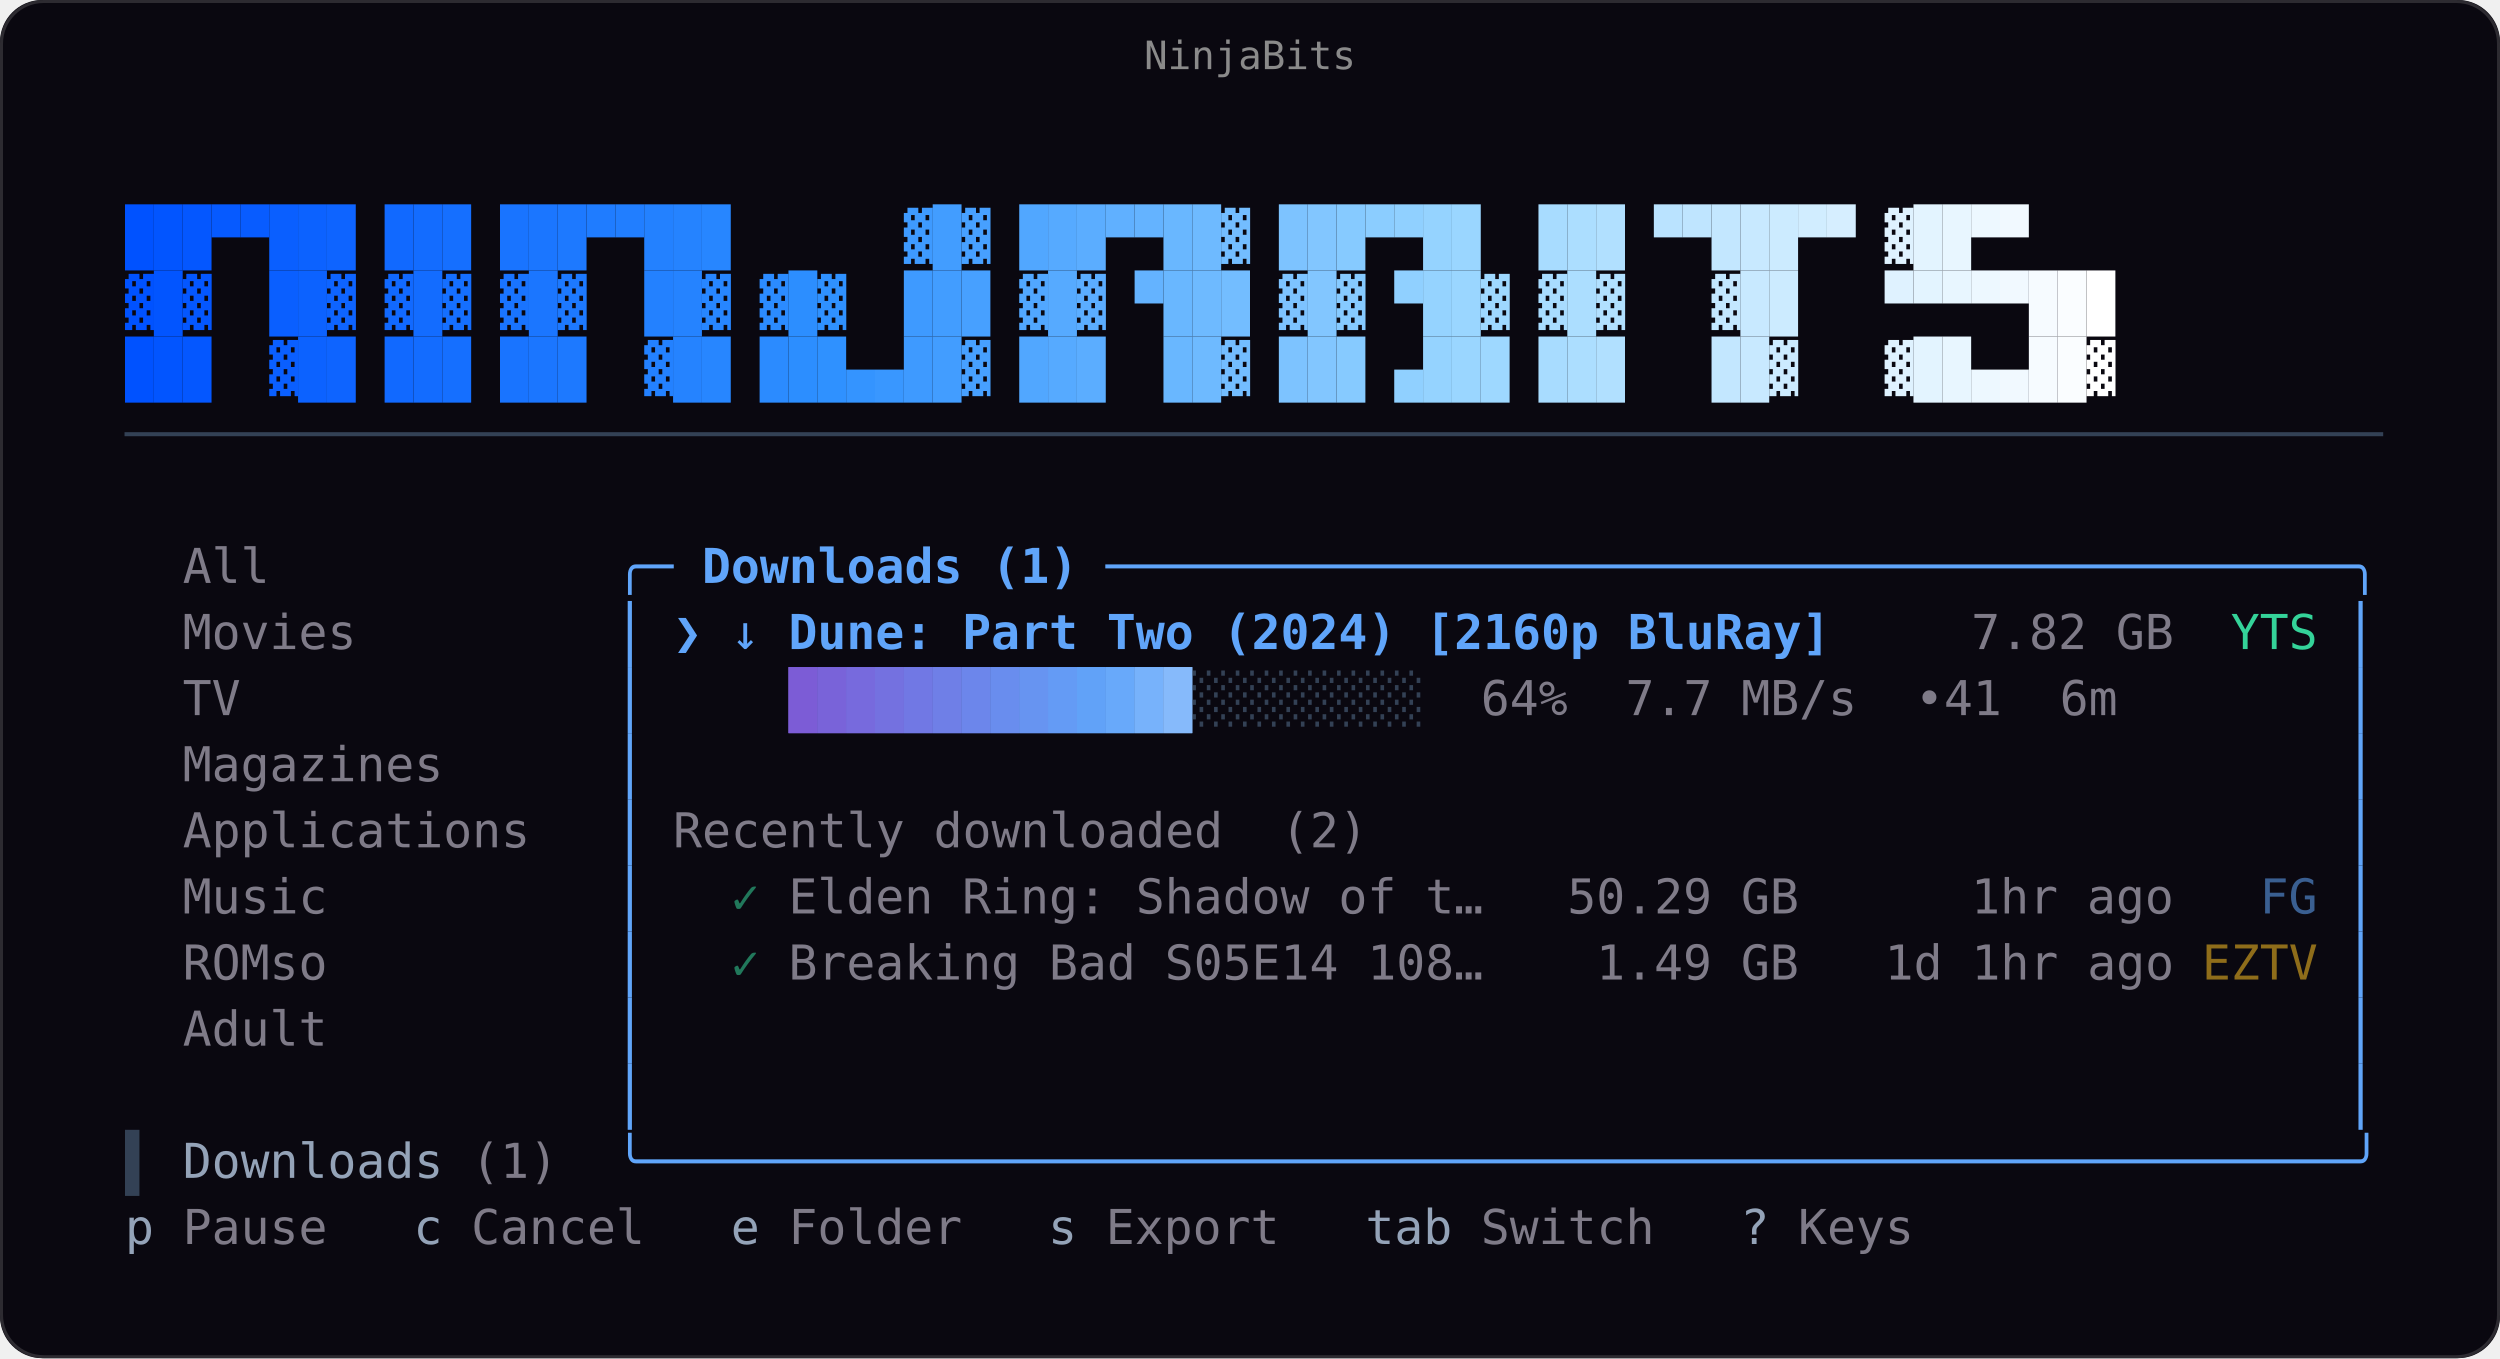
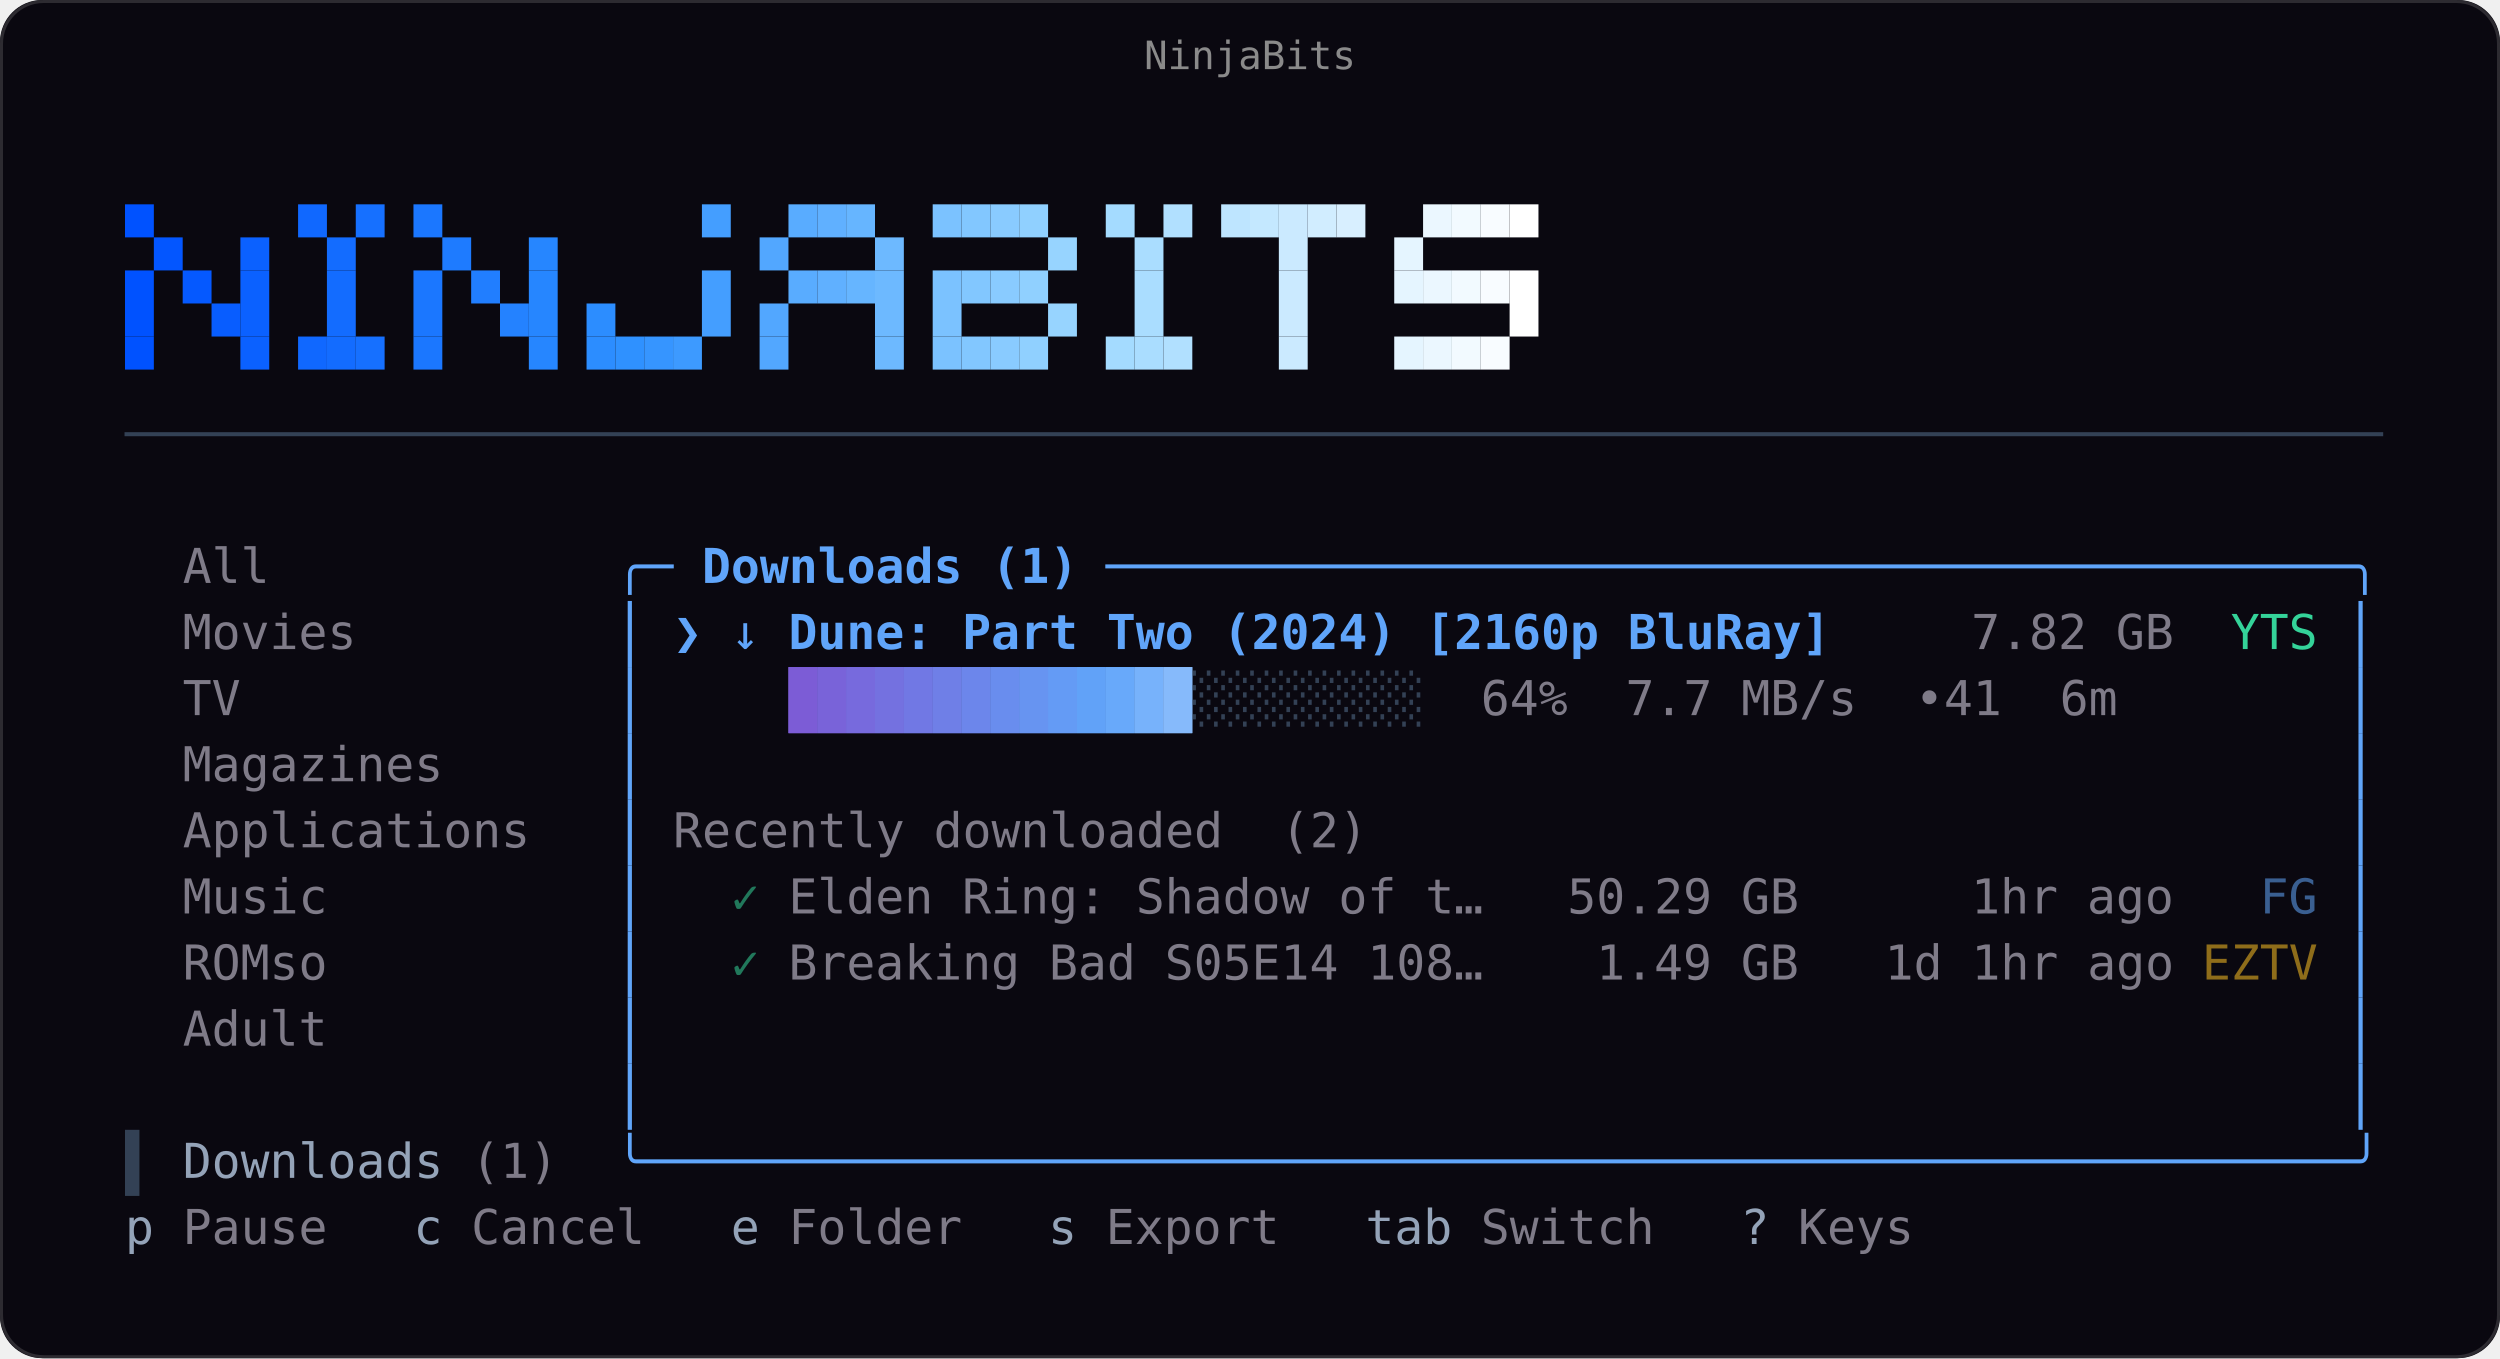
<svg xmlns="http://www.w3.org/2000/svg" width="832" height="452" viewBox="0 0 832 452" style="max-width: 832px; width: 100%; height: auto;" role="img">
  <rect width="100%" height="100%" rx="14" fill="#0a0810" />
  <rect x="0.5" y="0.5" width="831" height="451" rx="14" fill="none" stroke="#2d2b31" stroke-width="1" />
  <text x="416" y="23" text-anchor="middle" font-family="ui-monospace, &quot;Cascadia Mono&quot;, &quot;SF Mono&quot;, Menlo, Consolas, &quot;DejaVu Sans Mono&quot;, monospace" font-size="13" fill="#8a8a8a">NinjaBits</text>
  <g font-family="ui-monospace, &quot;Cascadia Mono&quot;, &quot;SF Mono&quot;, Menlo, Consolas, &quot;DejaVu Sans Mono&quot;, monospace" font-size="16" fill="#ddd8ea">
-     <rect x="41.6" y="68" width="9.6" height="22" fill="#0052ff" />
-     <rect x="51.2" y="68" width="9.6" height="22" fill="#0255ff" />
-     <rect x="60.8" y="68" width="9.6" height="22" fill="#0457ff" />
-     <rect x="70.4" y="68" width="9.6" height="11" fill="#065aff" />
-     <rect x="80" y="68" width="9.6" height="11" fill="#085cff" />
-     <rect x="89.6" y="68" width="9.6" height="22" fill="#0a5fff" />
-     <rect x="99.2" y="68" width="9.6" height="22" fill="#0c62ff" />
-     <rect x="108.8" y="68" width="9.6" height="22" fill="#0e64ff" />
-     <rect x="128" y="68" width="9.6" height="22" fill="#1169ff" />
-     <rect x="137.6" y="68" width="9.6" height="22" fill="#136cff" />
-     <rect x="147.2" y="68" width="9.6" height="22" fill="#156fff" />
-     <rect x="166.4" y="68" width="9.6" height="22" fill="#1974ff" />
-     <rect x="176" y="68" width="9.6" height="22" fill="#1b76ff" />
-     <rect x="185.6" y="68" width="9.6" height="22" fill="#1d79ff" />
-     <rect x="195.2" y="68" width="9.6" height="11" fill="#1f7cff" />
-     <rect x="204.8" y="68" width="9.6" height="11" fill="#217eff" />
-     <rect x="214.4" y="68" width="9.6" height="22" fill="#2381ff" />
-     <rect x="224" y="68" width="9.6" height="22" fill="#2583ff" />
-     <rect x="233.6" y="68" width="9.6" height="22" fill="#2786ff" />
-     <text x="300.8" y="84" textLength="9.6" lengthAdjust="spacingAndGlyphs" xml:space="preserve" fill="#3e9aff" font-weight="600">▓</text>
-     <rect x="310.4" y="68" width="9.6" height="22" fill="#429dff" />
-     <text x="320" y="84" textLength="9.6" lengthAdjust="spacingAndGlyphs" xml:space="preserve" fill="#47a0ff" font-weight="600">▓</text>
-     <rect x="339.2" y="68" width="9.6" height="22" fill="#51a7ff" />
-     <rect x="348.8" y="68" width="9.6" height="22" fill="#56aaff" />
-     <rect x="358.4" y="68" width="9.6" height="22" fill="#5badff" />
-     <rect x="368" y="68" width="9.6" height="11" fill="#60b0ff" />
-     <rect x="377.6" y="68" width="9.6" height="11" fill="#64b3ff" />
-     <rect x="387.2" y="68" width="9.6" height="22" fill="#69b7ff" />
-     <rect x="396.8" y="68" width="9.6" height="22" fill="#6ebaff" />
-     <text x="406.4" y="84" textLength="9.6" lengthAdjust="spacingAndGlyphs" xml:space="preserve" fill="#73bdff" font-weight="600">▓</text>
-     <rect x="425.6" y="68" width="9.6" height="22" fill="#7dc3ff" />
-     <rect x="435.2" y="68" width="9.6" height="22" fill="#82c6ff" />
-     <rect x="444.8" y="68" width="9.6" height="22" fill="#86caff" />
-     <rect x="454.4" y="68" width="9.6" height="11" fill="#8bcdff" />
-     <rect x="464" y="68" width="9.6" height="11" fill="#90d0ff" />
-     <rect x="473.6" y="68" width="9.6" height="22" fill="#95d3ff" />
-     <rect x="483.2" y="68" width="9.6" height="22" fill="#9ad6ff" />
-     <rect x="512" y="68" width="9.6" height="22" fill="#a8dcff" />
-     <rect x="521.6" y="68" width="9.6" height="22" fill="#acdeff" />
-     <rect x="531.2" y="68" width="9.6" height="22" fill="#b1e0ff" />
-     <rect x="550.4" y="68" width="9.6" height="11" fill="#bae3ff" />
-     <rect x="560" y="68" width="9.6" height="11" fill="#bfe5ff" />
-     <rect x="569.6" y="68" width="9.6" height="22" fill="#c3e7ff" />
-     <rect x="579.2" y="68" width="9.6" height="22" fill="#c8e9ff" />
-     <rect x="588.8" y="68" width="9.6" height="22" fill="#ccebff" />
-     <rect x="598.4" y="68" width="9.6" height="11" fill="#d1edff" />
-     <rect x="608" y="68" width="9.6" height="11" fill="#d6eeff" />
-     <text x="627.2" y="84" textLength="9.6" lengthAdjust="spacingAndGlyphs" xml:space="preserve" fill="#dff2ff" font-weight="600">▓</text>
-     <rect x="636.8" y="68" width="9.6" height="22" fill="#e3f4ff" />
-     <rect x="646.4" y="68" width="9.6" height="22" fill="#e8f6ff" />
-     <rect x="656" y="68" width="9.6" height="11" fill="#edf8ff" />
-     <rect x="665.6" y="68" width="9.6" height="11" fill="#f1f9ff" />
-     <text x="41.6" y="106" textLength="9.6" lengthAdjust="spacingAndGlyphs" xml:space="preserve" fill="#0052ff" font-weight="600">▓</text>
-     <rect x="51.2" y="90" width="9.6" height="22" fill="#0255ff" />
-     <text x="60.8" y="106" textLength="9.6" lengthAdjust="spacingAndGlyphs" xml:space="preserve" fill="#0457ff" font-weight="600">▓</text>
-     <rect x="89.6" y="90" width="9.6" height="22" fill="#0a5fff" />
-     <rect x="99.2" y="90" width="9.6" height="22" fill="#0c62ff" />
-     <text x="108.8" y="106" textLength="9.6" lengthAdjust="spacingAndGlyphs" xml:space="preserve" fill="#0e64ff" font-weight="600">▓</text>
-     <text x="128" y="106" textLength="9.6" lengthAdjust="spacingAndGlyphs" xml:space="preserve" fill="#1169ff" font-weight="600">▓</text>
-     <rect x="137.6" y="90" width="9.6" height="22" fill="#136cff" />
-     <text x="147.2" y="106" textLength="9.6" lengthAdjust="spacingAndGlyphs" xml:space="preserve" fill="#156fff" font-weight="600">▓</text>
-     <text x="166.4" y="106" textLength="9.6" lengthAdjust="spacingAndGlyphs" xml:space="preserve" fill="#1974ff" font-weight="600">▓</text>
-     <rect x="176" y="90" width="9.6" height="22" fill="#1b76ff" />
-     <text x="185.6" y="106" textLength="9.6" lengthAdjust="spacingAndGlyphs" xml:space="preserve" fill="#1d79ff" font-weight="600">▓</text>
-     <rect x="214.4" y="90" width="9.6" height="22" fill="#2381ff" />
-     <rect x="224" y="90" width="9.6" height="22" fill="#2583ff" />
-     <text x="233.6" y="106" textLength="9.6" lengthAdjust="spacingAndGlyphs" xml:space="preserve" fill="#2786ff" font-weight="600">▓</text>
-     <text x="252.8" y="106" textLength="9.6" lengthAdjust="spacingAndGlyphs" xml:space="preserve" fill="#2b8bff" font-weight="600">▓</text>
-     <rect x="262.4" y="90" width="9.6" height="22" fill="#2c8eff" />
-     <text x="272" y="106" textLength="9.6" lengthAdjust="spacingAndGlyphs" xml:space="preserve" fill="#2f91ff" font-weight="600">▓</text>
-     <rect x="300.8" y="90" width="9.6" height="22" fill="#3e9aff" />
-     <rect x="310.4" y="90" width="9.6" height="22" fill="#429dff" />
-     <rect x="320" y="90" width="9.6" height="22" fill="#47a0ff" />
-     <text x="339.2" y="106" textLength="9.6" lengthAdjust="spacingAndGlyphs" xml:space="preserve" fill="#51a7ff" font-weight="600">▓</text>
-     <rect x="348.8" y="90" width="9.6" height="22" fill="#56aaff" />
-     <text x="358.4" y="106" textLength="9.6" lengthAdjust="spacingAndGlyphs" xml:space="preserve" fill="#5badff" font-weight="600">▓</text>
-     <rect x="377.6" y="90" width="9.6" height="11" fill="#64b3ff" />
-     <rect x="387.2" y="90" width="9.6" height="22" fill="#69b7ff" />
-     <rect x="396.8" y="90" width="9.6" height="22" fill="#6ebaff" />
-     <rect x="406.4" y="90" width="9.6" height="22" fill="#73bdff" />
-     <text x="425.6" y="106" textLength="9.6" lengthAdjust="spacingAndGlyphs" xml:space="preserve" fill="#7dc3ff" font-weight="600">▓</text>
-     <rect x="435.2" y="90" width="9.6" height="22" fill="#82c6ff" />
-     <text x="444.8" y="106" textLength="9.6" lengthAdjust="spacingAndGlyphs" xml:space="preserve" fill="#86caff" font-weight="600">▓</text>
-     <rect x="464" y="90" width="9.6" height="11" fill="#90d0ff" />
-     <rect x="473.6" y="90" width="9.6" height="22" fill="#95d3ff" />
-     <rect x="483.2" y="90" width="9.6" height="22" fill="#9ad6ff" />
-     <text x="492.8" y="106" textLength="9.6" lengthAdjust="spacingAndGlyphs" xml:space="preserve" fill="#9ed8ff" font-weight="600">▓</text>
-     <text x="512" y="106" textLength="9.6" lengthAdjust="spacingAndGlyphs" xml:space="preserve" fill="#a8dcff" font-weight="600">▓</text>
-     <rect x="521.6" y="90" width="9.6" height="22" fill="#acdeff" />
-     <text x="531.2" y="106" textLength="9.6" lengthAdjust="spacingAndGlyphs" xml:space="preserve" fill="#b1e0ff" font-weight="600">▓</text>
-     <text x="569.6" y="106" textLength="9.6" lengthAdjust="spacingAndGlyphs" xml:space="preserve" fill="#c3e7ff" font-weight="600">▓</text>
-     <rect x="579.2" y="90" width="9.6" height="22" fill="#c8e9ff" />
-     <rect x="588.8" y="90" width="9.6" height="22" fill="#ccebff" />
-     <rect x="627.2" y="90" width="9.6" height="11" fill="#dff2ff" />
-     <rect x="636.8" y="90" width="9.6" height="11" fill="#e3f4ff" />
-     <rect x="646.4" y="90" width="9.6" height="11" fill="#e8f6ff" />
-     <rect x="656" y="90" width="9.6" height="11" fill="#edf8ff" />
-     <rect x="665.6" y="90" width="9.6" height="11" fill="#f1f9ff" />
-     <rect x="675.2" y="90" width="9.6" height="22" fill="#f6fbff" />
-     <rect x="684.8" y="90" width="9.6" height="22" fill="#fafdff" />
-     <rect x="694.4" y="90" width="9.6" height="22" fill="#ffffff" />
-     <rect x="41.6" y="112" width="9.6" height="22" fill="#0052ff" />
-     <rect x="51.2" y="112" width="9.6" height="22" fill="#0255ff" />
-     <rect x="60.8" y="112" width="9.6" height="22" fill="#0457ff" />
-     <text x="89.6" y="128" textLength="9.6" lengthAdjust="spacingAndGlyphs" xml:space="preserve" fill="#0a5fff" font-weight="600">▓</text>
-     <rect x="99.2" y="112" width="9.6" height="22" fill="#0c62ff" />
-     <rect x="108.8" y="112" width="9.6" height="22" fill="#0e64ff" />
-     <rect x="128" y="112" width="9.6" height="22" fill="#1169ff" />
-     <rect x="137.6" y="112" width="9.6" height="22" fill="#136cff" />
-     <rect x="147.2" y="112" width="9.6" height="22" fill="#156fff" />
-     <rect x="166.4" y="112" width="9.6" height="22" fill="#1974ff" />
-     <rect x="176" y="112" width="9.6" height="22" fill="#1b76ff" />
-     <rect x="185.6" y="112" width="9.6" height="22" fill="#1d79ff" />
-     <text x="214.4" y="128" textLength="9.6" lengthAdjust="spacingAndGlyphs" xml:space="preserve" fill="#2381ff" font-weight="600">▓</text>
-     <rect x="224" y="112" width="9.6" height="22" fill="#2583ff" />
-     <rect x="233.6" y="112" width="9.6" height="22" fill="#2786ff" />
-     <rect x="252.8" y="112" width="9.6" height="22" fill="#2b8bff" />
-     <rect x="262.4" y="112" width="9.6" height="22" fill="#2c8eff" />
-     <rect x="272" y="112" width="9.6" height="22" fill="#2f91ff" />
-     <rect x="281.6" y="123" width="9.6" height="11" fill="#3494ff" />
-     <rect x="291.2" y="123" width="9.6" height="11" fill="#3997ff" />
-     <rect x="300.8" y="112" width="9.6" height="22" fill="#3e9aff" />
-     <rect x="310.4" y="112" width="9.6" height="22" fill="#429dff" />
-     <text x="320" y="128" textLength="9.6" lengthAdjust="spacingAndGlyphs" xml:space="preserve" fill="#47a0ff" font-weight="600">▓</text>
-     <rect x="339.2" y="112" width="9.6" height="22" fill="#51a7ff" />
-     <rect x="348.8" y="112" width="9.6" height="22" fill="#56aaff" />
-     <rect x="358.4" y="112" width="9.6" height="22" fill="#5badff" />
-     <rect x="387.2" y="112" width="9.6" height="22" fill="#69b7ff" />
-     <rect x="396.8" y="112" width="9.6" height="22" fill="#6ebaff" />
-     <text x="406.4" y="128" textLength="9.6" lengthAdjust="spacingAndGlyphs" xml:space="preserve" fill="#73bdff" font-weight="600">▓</text>
-     <rect x="425.6" y="112" width="9.6" height="22" fill="#7dc3ff" />
-     <rect x="435.2" y="112" width="9.6" height="22" fill="#82c6ff" />
-     <rect x="444.8" y="112" width="9.6" height="22" fill="#86caff" />
-     <rect x="464" y="123" width="9.6" height="11" fill="#90d0ff" />
-     <rect x="473.6" y="112" width="9.6" height="22" fill="#95d3ff" />
-     <rect x="483.2" y="112" width="9.6" height="22" fill="#9ad6ff" />
-     <rect x="492.8" y="112" width="9.6" height="22" fill="#9ed8ff" />
-     <rect x="512" y="112" width="9.6" height="22" fill="#a8dcff" />
-     <rect x="521.6" y="112" width="9.6" height="22" fill="#acdeff" />
-     <rect x="531.2" y="112" width="9.6" height="22" fill="#b1e0ff" />
-     <rect x="569.6" y="112" width="9.6" height="22" fill="#c3e7ff" />
-     <rect x="579.2" y="112" width="9.6" height="22" fill="#c8e9ff" />
-     <text x="588.8" y="128" textLength="9.6" lengthAdjust="spacingAndGlyphs" xml:space="preserve" fill="#ccebff" font-weight="600">▓</text>
-     <text x="627.2" y="128" textLength="9.6" lengthAdjust="spacingAndGlyphs" xml:space="preserve" fill="#dff2ff" font-weight="600">▓</text>
-     <rect x="636.8" y="112" width="9.6" height="22" fill="#e3f4ff" />
-     <rect x="646.4" y="112" width="9.6" height="22" fill="#e8f6ff" />
-     <rect x="656" y="123" width="9.6" height="11" fill="#edf8ff" />
-     <rect x="665.6" y="123" width="9.6" height="11" fill="#f1f9ff" />
-     <rect x="675.2" y="112" width="9.6" height="22" fill="#f6fbff" />
-     <rect x="684.8" y="112" width="9.6" height="22" fill="#fafdff" />
-     <text x="694.4" y="128" textLength="9.6" lengthAdjust="spacingAndGlyphs" xml:space="preserve" fill="#ffffff" font-weight="600">▓</text>
+     <rect x="41.6" y="68" width="9.6" height="11" fill="#0052ff" />
+     <rect x="51.2" y="79" width="9.6" height="11" fill="#0356ff" />
+     <rect x="80" y="79" width="9.6" height="11" fill="#0b61ff" />
+     <rect x="99.2" y="68" width="9.6" height="11" fill="#1068ff" />
+     <rect x="108.8" y="79" width="9.6" height="11" fill="#136cff" />
+     <rect x="118.4" y="68" width="9.6" height="11" fill="#1670ff" />
+     <rect x="137.6" y="68" width="9.6" height="11" fill="#1b77ff" />
+     <rect x="147.2" y="79" width="9.6" height="11" fill="#1e7bff" />
+     <rect x="176" y="79" width="9.6" height="11" fill="#2686ff" />
+     <rect x="233.6" y="68" width="9.6" height="11" fill="#449eff" />
+     <rect x="252.8" y="79" width="9.6" height="11" fill="#52a7ff" />
+     <rect x="262.4" y="68" width="9.6" height="11" fill="#59acff" />
+     <rect x="272" y="68" width="9.6" height="11" fill="#60b0ff" />
+     <rect x="281.6" y="68" width="9.6" height="11" fill="#66b5ff" />
+     <rect x="291.2" y="79" width="9.6" height="11" fill="#6db9ff" />
+     <rect x="310.4" y="68" width="9.6" height="11" fill="#7bc2ff" />
+     <rect x="320" y="68" width="9.6" height="11" fill="#82c7ff" />
+     <rect x="329.6" y="68" width="9.6" height="11" fill="#89cbff" />
+     <rect x="339.2" y="68" width="9.6" height="11" fill="#90d0ff" />
+     <rect x="348.8" y="79" width="9.6" height="11" fill="#97d4ff" />
+     <rect x="368" y="68" width="9.6" height="11" fill="#a4dbff" />
+     <rect x="377.6" y="79" width="9.6" height="11" fill="#aaddff" />
+     <rect x="387.2" y="68" width="9.6" height="11" fill="#b1e0ff" />
+     <rect x="406.4" y="68" width="9.6" height="11" fill="#bee5ff" />
+     <rect x="416" y="68" width="9.6" height="11" fill="#c4e8ff" />
+     <rect x="425.6" y="68" width="9.6" height="22" fill="#cbeaff" />
+     <rect x="435.2" y="68" width="9.6" height="11" fill="#d1edff" />
+     <rect x="444.8" y="68" width="9.6" height="11" fill="#d8efff" />
+     <rect x="464" y="79" width="9.6" height="11" fill="#e5f5ff" />
+     <rect x="473.6" y="68" width="9.6" height="11" fill="#ebf7ff" />
+     <rect x="483.2" y="68" width="9.6" height="11" fill="#f2faff" />
+     <rect x="492.8" y="68" width="9.6" height="11" fill="#f8fcff" />
+     <rect x="502.4" y="68" width="9.6" height="11" fill="#ffffff" />
+     <rect x="41.6" y="90" width="9.6" height="22" fill="#0052ff" />
+     <rect x="60.8" y="90" width="9.6" height="11" fill="#0559ff" />
+     <rect x="70.4" y="101" width="9.6" height="11" fill="#085dff" />
+     <rect x="80" y="90" width="9.6" height="22" fill="#0b61ff" />
+     <rect x="108.8" y="90" width="9.6" height="22" fill="#136cff" />
+     <rect x="137.6" y="90" width="9.6" height="22" fill="#1b77ff" />
+     <rect x="156.8" y="90" width="9.6" height="11" fill="#217eff" />
+     <rect x="166.4" y="101" width="9.6" height="11" fill="#2482ff" />
+     <rect x="176" y="90" width="9.6" height="22" fill="#2686ff" />
+     <rect x="195.2" y="101" width="9.6" height="11" fill="#2c8dff" />
+     <rect x="233.6" y="90" width="9.6" height="22" fill="#449eff" />
+     <rect x="252.8" y="101" width="9.6" height="11" fill="#52a7ff" />
+     <rect x="262.4" y="90" width="9.6" height="11" fill="#59acff" />
+     <rect x="272" y="90" width="9.6" height="11" fill="#60b0ff" />
+     <rect x="281.6" y="90" width="9.6" height="11" fill="#66b5ff" />
+     <rect x="291.2" y="90" width="9.6" height="22" fill="#6db9ff" />
+     <rect x="310.4" y="90" width="9.6" height="22" fill="#7bc2ff" />
+     <rect x="320" y="90" width="9.6" height="11" fill="#82c7ff" />
+     <rect x="329.6" y="90" width="9.6" height="11" fill="#89cbff" />
+     <rect x="339.2" y="90" width="9.6" height="11" fill="#90d0ff" />
+     <rect x="348.8" y="101" width="9.6" height="11" fill="#97d4ff" />
+     <rect x="377.6" y="90" width="9.6" height="22" fill="#aaddff" />
+     <rect x="425.6" y="90" width="9.6" height="22" fill="#cbeaff" />
+     <rect x="464" y="90" width="9.6" height="11" fill="#e5f5ff" />
+     <rect x="473.6" y="90" width="9.6" height="11" fill="#ebf7ff" />
+     <rect x="483.2" y="90" width="9.6" height="11" fill="#f2faff" />
+     <rect x="492.8" y="90" width="9.6" height="11" fill="#f8fcff" />
+     <rect x="502.4" y="90" width="9.6" height="22" fill="#ffffff" />
+     <rect x="41.6" y="112" width="9.6" height="11" fill="#0052ff" />
+     <rect x="80" y="112" width="9.6" height="11" fill="#0b61ff" />
+     <rect x="99.2" y="112" width="9.6" height="11" fill="#1068ff" />
+     <rect x="108.8" y="112" width="9.6" height="11" fill="#136cff" />
+     <rect x="118.4" y="112" width="9.6" height="11" fill="#1670ff" />
+     <rect x="137.6" y="112" width="9.6" height="11" fill="#1b77ff" />
+     <rect x="176" y="112" width="9.6" height="11" fill="#2686ff" />
+     <rect x="195.2" y="112" width="9.6" height="11" fill="#2c8dff" />
+     <rect x="204.8" y="112" width="9.6" height="11" fill="#2f91ff" />
+     <rect x="214.4" y="112" width="9.6" height="11" fill="#3695ff" />
+     <rect x="224" y="112" width="9.6" height="11" fill="#3d9aff" />
+     <rect x="252.8" y="112" width="9.6" height="11" fill="#52a7ff" />
+     <rect x="291.2" y="112" width="9.6" height="11" fill="#6db9ff" />
+     <rect x="310.4" y="112" width="9.6" height="11" fill="#7bc2ff" />
+     <rect x="320" y="112" width="9.6" height="11" fill="#82c7ff" />
+     <rect x="329.6" y="112" width="9.6" height="11" fill="#89cbff" />
+     <rect x="339.2" y="112" width="9.6" height="11" fill="#90d0ff" />
+     <rect x="368" y="112" width="9.6" height="11" fill="#a4dbff" />
+     <rect x="377.6" y="112" width="9.6" height="11" fill="#aaddff" />
+     <rect x="387.2" y="112" width="9.6" height="11" fill="#b1e0ff" />
+     <rect x="425.6" y="112" width="9.6" height="11" fill="#cbeaff" />
+     <rect x="464" y="112" width="9.6" height="11" fill="#e5f5ff" />
+     <rect x="473.6" y="112" width="9.6" height="11" fill="#ebf7ff" />
+     <rect x="483.2" y="112" width="9.6" height="11" fill="#f2faff" />
+     <rect x="492.8" y="112" width="9.6" height="11" fill="#f8fcff" />
    <text x="41.6" y="150" textLength="748.8" lengthAdjust="spacingAndGlyphs" xml:space="preserve" fill="#334155">──────────────────────────────────────────────────────────────────────────────</text>
    <text x="60.8" y="194" textLength="28.8" lengthAdjust="spacingAndGlyphs" xml:space="preserve" fill-opacity="0.55">All</text>
    <text x="204.8" y="194" textLength="19.2" lengthAdjust="spacingAndGlyphs" xml:space="preserve" fill="#60a5fa">╭─</text>
    <text x="233.6" y="194" textLength="124.8" lengthAdjust="spacingAndGlyphs" xml:space="preserve" fill="#60a5fa" font-weight="600">Downloads (1)</text>
    <text x="368" y="194" textLength="422.4" lengthAdjust="spacingAndGlyphs" xml:space="preserve" fill="#60a5fa">───────────────────────────────────────────╮</text>
    <text x="60.8" y="216" textLength="57.6" lengthAdjust="spacingAndGlyphs" xml:space="preserve" fill-opacity="0.55">Movies</text>
    <rect x="208.9" y="200" width="1.4" height="22" fill="#60a5fa" />
    <text x="224" y="216" textLength="9.6" lengthAdjust="spacingAndGlyphs" xml:space="preserve" fill="#60a5fa" font-weight="600">❯</text>
    <text x="243.2" y="216" textLength="9.6" lengthAdjust="spacingAndGlyphs" xml:space="preserve" fill="#60a5fa">↓</text>
    <text x="262.4" y="216" textLength="345.6" lengthAdjust="spacingAndGlyphs" xml:space="preserve" fill="#60a5fa" font-weight="600">Dune: Part Two (2024) [2160p BluRay]</text>
    <text x="656" y="216" textLength="67.2" lengthAdjust="spacingAndGlyphs" xml:space="preserve" fill-opacity="0.55">7.82 GB</text>
    <text x="742.4" y="216" textLength="28.8" lengthAdjust="spacingAndGlyphs" xml:space="preserve" fill="#34d399">YTS</text>
    <rect x="784.9" y="200" width="1.4" height="22" fill="#60a5fa" />
    <text x="60.8" y="238" textLength="19.2" lengthAdjust="spacingAndGlyphs" xml:space="preserve" fill-opacity="0.55">TV</text>
    <rect x="208.9" y="222" width="1.4" height="22" fill="#60a5fa" />
    <rect x="262.4" y="222" width="9.6" height="22" fill="#7c5cd6" />
    <rect x="272" y="222" width="9.6" height="22" fill="#7963d9" />
    <rect x="281.6" y="222" width="9.6" height="22" fill="#776add" />
    <rect x="291.2" y="222" width="9.6" height="22" fill="#7471e0" />
    <rect x="300.8" y="222" width="9.6" height="22" fill="#7178e4" />
    <rect x="310.4" y="222" width="9.6" height="22" fill="#6f7fe7" />
    <rect x="320" y="222" width="9.6" height="22" fill="#6c86eb" />
    <rect x="329.6" y="222" width="9.6" height="22" fill="#698dee" />
    <rect x="339.2" y="222" width="9.6" height="22" fill="#6794f1" />
    <rect x="348.8" y="222" width="9.6" height="22" fill="#649bf5" />
    <rect x="358.4" y="222" width="9.6" height="22" fill="#61a2f8" />
    <rect x="368" y="222" width="9.6" height="22" fill="#68a9fa" />
    <rect x="377.6" y="222" width="9.6" height="22" fill="#77b2fb" />
    <rect x="387.2" y="222" width="9.6" height="22" fill="#86bafb" />
    <text x="396.8" y="238" textLength="76.8" lengthAdjust="spacingAndGlyphs" xml:space="preserve" fill="#334155">░░░░░░░░</text>
    <text x="492.8" y="238" textLength="211.2" lengthAdjust="spacingAndGlyphs" xml:space="preserve" fill-opacity="0.55">64%  7.7 MB/s  •41  6m</text>
    <rect x="784.9" y="222" width="1.4" height="22" fill="#60a5fa" />
    <text x="60.8" y="260" textLength="86.4" lengthAdjust="spacingAndGlyphs" xml:space="preserve" fill-opacity="0.55">Magazines</text>
    <rect x="208.9" y="244" width="1.4" height="22" fill="#60a5fa" />
    <rect x="784.9" y="244" width="1.4" height="22" fill="#60a5fa" />
    <text x="60.8" y="282" textLength="115.2" lengthAdjust="spacingAndGlyphs" xml:space="preserve" fill-opacity="0.55">Applications</text>
    <rect x="208.9" y="266" width="1.4" height="22" fill="#60a5fa" />
    <text x="224" y="282" textLength="230.4" lengthAdjust="spacingAndGlyphs" xml:space="preserve" fill-opacity="0.55">Recently downloaded  (2)</text>
    <rect x="784.9" y="266" width="1.4" height="22" fill="#60a5fa" />
    <text x="60.8" y="304" textLength="48" lengthAdjust="spacingAndGlyphs" xml:space="preserve" fill-opacity="0.55">Music</text>
    <rect x="208.9" y="288" width="1.4" height="22" fill="#60a5fa" />
    <text x="243.2" y="304" textLength="9.6" lengthAdjust="spacingAndGlyphs" xml:space="preserve" fill="#34d399" fill-opacity="0.55">✓</text>
    <text x="262.4" y="304" textLength="230.4" lengthAdjust="spacingAndGlyphs" xml:space="preserve" fill-opacity="0.55">Elden Ring: Shadow of t…</text>
    <text x="521.6" y="304" textLength="76.8" lengthAdjust="spacingAndGlyphs" xml:space="preserve" fill-opacity="0.55">50.29 GB</text>
    <text x="656" y="304" textLength="67.2" lengthAdjust="spacingAndGlyphs" xml:space="preserve" fill-opacity="0.55">1hr ago</text>
    <text x="752" y="304" textLength="19.2" lengthAdjust="spacingAndGlyphs" xml:space="preserve" fill="#60a5fa" fill-opacity="0.55">FG</text>
    <rect x="784.9" y="288" width="1.4" height="22" fill="#60a5fa" />
    <text x="60.8" y="326" textLength="48" lengthAdjust="spacingAndGlyphs" xml:space="preserve" fill-opacity="0.55">ROMso</text>
    <rect x="208.9" y="310" width="1.4" height="22" fill="#60a5fa" />
    <text x="243.2" y="326" textLength="9.6" lengthAdjust="spacingAndGlyphs" xml:space="preserve" fill="#34d399" fill-opacity="0.55">✓</text>
    <text x="262.4" y="326" textLength="230.4" lengthAdjust="spacingAndGlyphs" xml:space="preserve" fill-opacity="0.55">Breaking Bad S05E14 108…</text>
    <text x="531.2" y="326" textLength="67.2" lengthAdjust="spacingAndGlyphs" xml:space="preserve" fill-opacity="0.55">1.49 GB</text>
    <text x="627.2" y="326" textLength="96" lengthAdjust="spacingAndGlyphs" xml:space="preserve" fill-opacity="0.55">1d 1hr ago</text>
    <text x="732.8" y="326" textLength="38.4" lengthAdjust="spacingAndGlyphs" xml:space="preserve" fill="#fbbf24" fill-opacity="0.55">EZTV</text>
    <rect x="784.9" y="310" width="1.4" height="22" fill="#60a5fa" />
    <text x="60.8" y="348" textLength="48" lengthAdjust="spacingAndGlyphs" xml:space="preserve" fill-opacity="0.55">Adult</text>
    <rect x="208.9" y="332" width="1.4" height="22" fill="#60a5fa" />
    <rect x="784.9" y="332" width="1.4" height="22" fill="#60a5fa" />
    <rect x="208.9" y="354" width="1.4" height="22" fill="#60a5fa" />
    <rect x="784.9" y="354" width="1.4" height="22" fill="#60a5fa" />
    <rect x="41.6" y="376" width="4.8" height="22" fill="#334155" />
    <text x="60.8" y="392" textLength="86.4" lengthAdjust="spacingAndGlyphs" xml:space="preserve" fill="#94a3b8">Downloads</text>
    <text x="156.8" y="392" textLength="28.8" lengthAdjust="spacingAndGlyphs" xml:space="preserve" fill-opacity="0.55">(1)</text>
    <text x="204.8" y="392" textLength="585.6" lengthAdjust="spacingAndGlyphs" xml:space="preserve" fill="#60a5fa">╰───────────────────────────────────────────────────────────╯</text>
    <text x="41.6" y="414" textLength="9.6" lengthAdjust="spacingAndGlyphs" xml:space="preserve" fill="#94a3b8">p</text>
    <text x="60.8" y="414" textLength="48" lengthAdjust="spacingAndGlyphs" xml:space="preserve" fill-opacity="0.55">Pause</text>
    <text x="137.6" y="414" textLength="9.6" lengthAdjust="spacingAndGlyphs" xml:space="preserve" fill="#94a3b8">c</text>
    <text x="156.8" y="414" textLength="57.6" lengthAdjust="spacingAndGlyphs" xml:space="preserve" fill-opacity="0.55">Cancel</text>
    <text x="243.2" y="414" textLength="9.6" lengthAdjust="spacingAndGlyphs" xml:space="preserve" fill="#94a3b8">e</text>
    <text x="262.4" y="414" textLength="57.6" lengthAdjust="spacingAndGlyphs" xml:space="preserve" fill-opacity="0.55">Folder</text>
    <text x="348.8" y="414" textLength="9.6" lengthAdjust="spacingAndGlyphs" xml:space="preserve" fill="#94a3b8">s</text>
    <text x="368" y="414" textLength="57.6" lengthAdjust="spacingAndGlyphs" xml:space="preserve" fill-opacity="0.55">Export</text>
    <text x="454.4" y="414" textLength="28.8" lengthAdjust="spacingAndGlyphs" xml:space="preserve" fill="#94a3b8">tab</text>
    <text x="492.8" y="414" textLength="57.6" lengthAdjust="spacingAndGlyphs" xml:space="preserve" fill-opacity="0.55">Switch</text>
    <text x="579.2" y="414" textLength="9.6" lengthAdjust="spacingAndGlyphs" xml:space="preserve" fill="#94a3b8">?</text>
    <text x="598.4" y="414" textLength="38.4" lengthAdjust="spacingAndGlyphs" xml:space="preserve" fill-opacity="0.55">Keys</text>
  </g>
  <rect x="262.4" y="222" width="9.6" height="22" fill="#7c5cd6">
    <animate attributeName="fill" calcMode="discrete" dur="3.48s" values="#7c5cd6;#7f5fd7;#8669da;#9277de;#a18ae3;#b29ee8;#c3b3ee;#d2c5f3;#ded4f7;#e5ddfa;#e8e0fb;#e5ddfa;#ded4f7;#d2c5f3;#c3b3ee;#b29ee8;#a18ae3;#9277de;#8669da;#7f5fd7;#7c5cd6;#7c5cd6;#7c5cd6;#7c5cd6;#7c5cd6;#7c5cd6;#7c5cd6;#7c5cd6;#7c5cd6;#7c5cd6;#7c5cd6;#7c5cd6;#7c5cd6;#7c5cd6;#7c5cd6;#7c5cd6;#7c5cd6;#7c5cd6;#7c5cd6;#7c5cd6;#7c5cd6;#7c5cd6;#7c5cd6;#7c5cd6;#7c5cd6;#7c5cd6;#7c5cd6;#7c5cd6;#7c5cd6;#7c5cd6;#7c5cd6;#7c5cd6;#7c5cd6;#7c5cd6;#7c5cd6;#7c5cd6;#7c5cd6;#7c5cd6;#7c5cd6;#7c5cd6;#7c5cd6;#7c5cd6;#7c5cd6;#7c5cd6;#7c5cd6;#7c5cd6;#7c5cd6;#7c5cd6;#7c5cd6;#7c5cd6;#7c5cd6;#7c5cd6;#7c5cd6;#7c5cd6;#7c5cd6;#7c5cd6;#7c5cd6;#7c5cd6;#7c5cd6;#7c5cd6;#7c5cd6;#7c5cd6;#7c5cd6;#7c5cd6;#7c5cd6;#7c5cd6;#7c5cd6" repeatCount="indefinite" />
  </rect>
  <rect x="272" y="222" width="9.6" height="22" fill="#7963d9">
    <animate attributeName="fill" calcMode="discrete" dur="3.48s" values="#7963d9;#7963d9;#7963d9;#7b65da;#816ddc;#8d7adf;#9c8ae4;#ac9ee9;#beb1ee;#cec3f3;#dbd2f7;#e4dcfa;#e8e1fb;#e6dffb;#dfd7f9;#d4caf5;#c5baf1;#b4a6eb;#a393e6;#9381e1;#8672dd;#7d68da;#7963d9;#7963d9;#7963d9;#7963d9;#7963d9;#7963d9;#7963d9;#7963d9;#7963d9;#7963d9;#7963d9;#7963d9;#7963d9;#7963d9;#7963d9;#7963d9;#7963d9;#7963d9;#7963d9;#7963d9;#7963d9;#7963d9;#7963d9;#7963d9;#7963d9;#7963d9;#7963d9;#7963d9;#7963d9;#7963d9;#7963d9;#7963d9;#7963d9;#7963d9;#7963d9;#7963d9;#7963d9;#7963d9;#7963d9;#7963d9;#7963d9;#7963d9;#7963d9;#7963d9;#7963d9;#7963d9;#7963d9;#7963d9;#7963d9;#7963d9;#7963d9;#7963d9;#7963d9;#7963d9;#7963d9;#7963d9;#7963d9;#7963d9;#7963d9;#7963d9;#7963d9;#7963d9;#7963d9;#7963d9;#7963d9" repeatCount="indefinite" />
  </rect>
  <rect x="281.6" y="222" width="9.6" height="22" fill="#776add">
    <animate attributeName="fill" calcMode="discrete" dur="3.48s" values="#776add;#776add;#776add;#776add;#776add;#786bdd;#7e71df;#887ce2;#978ce6;#a79eea;#b9b0ef;#cac2f3;#d8d1f7;#e2dcfa;#e7e1fb;#e7e1fb;#e1dbfa;#d6cff7;#c8c0f3;#b7aeee;#a59bea;#958ae5;#877be1;#7d70df;#786bdd;#776add;#776add;#776add;#776add;#776add;#776add;#776add;#776add;#776add;#776add;#776add;#776add;#776add;#776add;#776add;#776add;#776add;#776add;#776add;#776add;#776add;#776add;#776add;#776add;#776add;#776add;#776add;#776add;#776add;#776add;#776add;#776add;#776add;#776add;#776add;#776add;#776add;#776add;#776add;#776add;#776add;#776add;#776add;#776add;#776add;#776add;#776add;#776add;#776add;#776add;#776add;#776add;#776add;#776add;#776add;#776add;#776add;#776add;#776add;#776add;#776add;#776add" repeatCount="indefinite" />
  </rect>
  <rect x="291.2" y="222" width="9.6" height="22" fill="#7471e0">
    <animate attributeName="fill" calcMode="discrete" dur="3.48s" values="#7471e0;#7471e0;#7471e0;#7471e0;#7471e0;#7471e0;#7471e0;#7471e0;#7976e1;#8380e4;#918de7;#a29eeb;#b4b0ef;#c5c1f4;#d4d0f7;#dfdbfa;#e6e1fc;#e7e2fc;#e2ddfb;#d8d4f8;#cac6f5;#bab5f1;#a8a4ec;#9693e8;#8784e5;#7c79e2;#7572e0;#7471e0;#7471e0;#7471e0;#7471e0;#7471e0;#7471e0;#7471e0;#7471e0;#7471e0;#7471e0;#7471e0;#7471e0;#7471e0;#7471e0;#7471e0;#7471e0;#7471e0;#7471e0;#7471e0;#7471e0;#7471e0;#7471e0;#7471e0;#7471e0;#7471e0;#7471e0;#7471e0;#7471e0;#7471e0;#7471e0;#7471e0;#7471e0;#7471e0;#7471e0;#7471e0;#7471e0;#7471e0;#7471e0;#7471e0;#7471e0;#7471e0;#7471e0;#7471e0;#7471e0;#7471e0;#7471e0;#7471e0;#7471e0;#7471e0;#7471e0;#7471e0;#7471e0;#7471e0;#7471e0;#7471e0;#7471e0;#7471e0;#7471e0;#7471e0;#7471e0" repeatCount="indefinite" />
  </rect>
  <rect x="300.8" y="222" width="9.6" height="22" fill="#7178e4">
    <animate attributeName="fill" calcMode="discrete" dur="3.48s" values="#7178e4;#7178e4;#7178e4;#7178e4;#7178e4;#7178e4;#7178e4;#7178e4;#7178e4;#7178e4;#757be5;#7d83e7;#8b90e9;#9c9fed;#aeaff1;#c0c0f4;#d0cff8;#dddafa;#e5e1fc;#e7e3fc;#e3e0fc;#dad8fa;#cdcbf7;#bcbcf3;#aaacf0;#989bec;#888de9;#7b81e6;#737ae4;#7178e4;#7178e4;#7178e4;#7178e4;#7178e4;#7178e4;#7178e4;#7178e4;#7178e4;#7178e4;#7178e4;#7178e4;#7178e4;#7178e4;#7178e4;#7178e4;#7178e4;#7178e4;#7178e4;#7178e4;#7178e4;#7178e4;#7178e4;#7178e4;#7178e4;#7178e4;#7178e4;#7178e4;#7178e4;#7178e4;#7178e4;#7178e4;#7178e4;#7178e4;#7178e4;#7178e4;#7178e4;#7178e4;#7178e4;#7178e4;#7178e4;#7178e4;#7178e4;#7178e4;#7178e4;#7178e4;#7178e4;#7178e4;#7178e4;#7178e4;#7178e4;#7178e4;#7178e4;#7178e4;#7178e4;#7178e4;#7178e4;#7178e4" repeatCount="indefinite" />
  </rect>
  <rect x="310.4" y="222" width="9.6" height="22" fill="#6f7fe7">
    <animate attributeName="fill" calcMode="discrete" dur="3.48s" values="#6f7fe7;#6f7fe7;#6f7fe7;#6f7fe7;#6f7fe7;#6f7fe7;#6f7fe7;#6f7fe7;#6f7fe7;#6f7fe7;#6f7fe7;#6f7fe7;#7181e7;#7988e9;#8692eb;#96a0ee;#a9b0f1;#bbbff5;#cccef8;#dad9fa;#e3e1fc;#e7e4fd;#e4e2fc;#dcdbfb;#d0d0f8;#bfc3f5;#adb3f2;#9aa4ef;#8995ec;#7c8ae9;#7382e8;#6f7fe7;#6f7fe7;#6f7fe7;#6f7fe7;#6f7fe7;#6f7fe7;#6f7fe7;#6f7fe7;#6f7fe7;#6f7fe7;#6f7fe7;#6f7fe7;#6f7fe7;#6f7fe7;#6f7fe7;#6f7fe7;#6f7fe7;#6f7fe7;#6f7fe7;#6f7fe7;#6f7fe7;#6f7fe7;#6f7fe7;#6f7fe7;#6f7fe7;#6f7fe7;#6f7fe7;#6f7fe7;#6f7fe7;#6f7fe7;#6f7fe7;#6f7fe7;#6f7fe7;#6f7fe7;#6f7fe7;#6f7fe7;#6f7fe7;#6f7fe7;#6f7fe7;#6f7fe7;#6f7fe7;#6f7fe7;#6f7fe7;#6f7fe7;#6f7fe7;#6f7fe7;#6f7fe7;#6f7fe7;#6f7fe7;#6f7fe7;#6f7fe7;#6f7fe7;#6f7fe7;#6f7fe7;#6f7fe7;#6f7fe7" repeatCount="indefinite" />
  </rect>
  <rect x="320" y="222" width="9.6" height="22" fill="#6c86eb">
    <animate attributeName="fill" calcMode="discrete" dur="3.48s" values="#6c86eb;#6c86eb;#6c86eb;#6c86eb;#6c86eb;#6c86eb;#6c86eb;#6c86eb;#6c86eb;#6c86eb;#6c86eb;#6c86eb;#6c86eb;#6c86eb;#6d87eb;#748cec;#8096ee;#90a2f0;#a3b0f3;#b6bff6;#c8cdf9;#d7d8fb;#e1e0fc;#e6e4fd;#e5e3fd;#dedefc;#d2d5fa;#c2c8f8;#b0baf5;#9cabf2;#8b9ef0;#7c92ed;#718aec;#6c86eb;#6c86eb;#6c86eb;#6c86eb;#6c86eb;#6c86eb;#6c86eb;#6c86eb;#6c86eb;#6c86eb;#6c86eb;#6c86eb;#6c86eb;#6c86eb;#6c86eb;#6c86eb;#6c86eb;#6c86eb;#6c86eb;#6c86eb;#6c86eb;#6c86eb;#6c86eb;#6c86eb;#6c86eb;#6c86eb;#6c86eb;#6c86eb;#6c86eb;#6c86eb;#6c86eb;#6c86eb;#6c86eb;#6c86eb;#6c86eb;#6c86eb;#6c86eb;#6c86eb;#6c86eb;#6c86eb;#6c86eb;#6c86eb;#6c86eb;#6c86eb;#6c86eb;#6c86eb;#6c86eb;#6c86eb;#6c86eb;#6c86eb;#6c86eb;#6c86eb;#6c86eb;#6c86eb" repeatCount="indefinite" />
  </rect>
  <rect x="329.6" y="222" width="9.6" height="22" fill="#698dee">
    <animate attributeName="fill" calcMode="discrete" dur="3.48s" values="#698dee;#698dee;#698dee;#698dee;#698dee;#698dee;#698dee;#698dee;#698dee;#698dee;#698dee;#698dee;#698dee;#698dee;#698dee;#698dee;#6a8dee;#6f91ef;#7b99f0;#8aa4f2;#9db1f4;#b0bff7;#c3ccf9;#d3d8fb;#dfe0fc;#e5e5fd;#e5e5fd;#e0e1fd;#d5d9fb;#c5cef9;#b2c1f7;#9fb3f5;#8ca6f2;#7c9af0;#7092ef;#6a8eee;#698dee;#698dee;#698dee;#698dee;#698dee;#698dee;#698dee;#698dee;#698dee;#698dee;#698dee;#698dee;#698dee;#698dee;#698dee;#698dee;#698dee;#698dee;#698dee;#698dee;#698dee;#698dee;#698dee;#698dee;#698dee;#698dee;#698dee;#698dee;#698dee;#698dee;#698dee;#698dee;#698dee;#698dee;#698dee;#698dee;#698dee;#698dee;#698dee;#698dee;#698dee;#698dee;#698dee;#698dee;#698dee;#698dee;#698dee;#698dee;#698dee;#698dee;#698dee" repeatCount="indefinite" />
  </rect>
  <rect x="339.2" y="222" width="9.6" height="22" fill="#6794f1">
    <animate attributeName="fill" calcMode="discrete" dur="3.48s" values="#6794f1;#6794f1;#6794f1;#6794f1;#6794f1;#6794f1;#6794f1;#6794f1;#6794f1;#6794f1;#6794f1;#6794f1;#6794f1;#6794f1;#6794f1;#6794f1;#6794f1;#6794f1;#6794f1;#6c97f1;#769ef2;#85a7f4;#97b3f6;#abc0f8;#beccfa;#cfd7fb;#dce0fd;#e4e5fd;#e6e6fe;#e1e3fd;#d7dcfc;#c8d3fb;#b6c7f9;#a2baf7;#8faef5;#7ea3f3;#719af2;#6995f1;#6794f1;#6794f1;#6794f1;#6794f1;#6794f1;#6794f1;#6794f1;#6794f1;#6794f1;#6794f1;#6794f1;#6794f1;#6794f1;#6794f1;#6794f1;#6794f1;#6794f1;#6794f1;#6794f1;#6794f1;#6794f1;#6794f1;#6794f1;#6794f1;#6794f1;#6794f1;#6794f1;#6794f1;#6794f1;#6794f1;#6794f1;#6794f1;#6794f1;#6794f1;#6794f1;#6794f1;#6794f1;#6794f1;#6794f1;#6794f1;#6794f1;#6794f1;#6794f1;#6794f1;#6794f1;#6794f1;#6794f1;#6794f1;#6794f1" repeatCount="indefinite" />
  </rect>
  <rect x="348.8" y="222" width="9.6" height="22" fill="#649bf5">
    <animate attributeName="fill" calcMode="discrete" dur="3.48s" values="#649bf5;#649bf5;#649bf5;#649bf5;#649bf5;#649bf5;#649bf5;#649bf5;#649bf5;#649bf5;#649bf5;#649bf5;#649bf5;#649bf5;#649bf5;#649bf5;#649bf5;#649bf5;#649bf5;#649bf5;#649bf5;#679df5;#70a2f6;#7fabf7;#91b5f8;#a5c1fa;#b9ccfb;#cbd7fc;#d9dffd;#e2e5fe;#e6e7fe;#e2e5fe;#d9dffd;#cbd7fc;#b9ccfb;#a5c1fa;#91b5f8;#7fabf7;#70a2f6;#679df5;#649bf5;#649bf5;#649bf5;#649bf5;#649bf5;#649bf5;#649bf5;#649bf5;#649bf5;#649bf5;#649bf5;#649bf5;#649bf5;#649bf5;#649bf5;#649bf5;#649bf5;#649bf5;#649bf5;#649bf5;#649bf5;#649bf5;#649bf5;#649bf5;#649bf5;#649bf5;#649bf5;#649bf5;#649bf5;#649bf5;#649bf5;#649bf5;#649bf5;#649bf5;#649bf5;#649bf5;#649bf5;#649bf5;#649bf5;#649bf5;#649bf5;#649bf5;#649bf5;#649bf5;#649bf5;#649bf5;#649bf5" repeatCount="indefinite" />
  </rect>
  <rect x="358.4" y="222" width="9.6" height="22" fill="#61a2f8">
    <animate attributeName="fill" calcMode="discrete" dur="3.48s" values="#61a2f8;#61a2f8;#61a2f8;#61a2f8;#61a2f8;#61a2f8;#61a2f8;#61a2f8;#61a2f8;#61a2f8;#61a2f8;#61a2f8;#61a2f8;#61a2f8;#61a2f8;#61a2f8;#61a2f8;#61a2f8;#61a2f8;#61a2f8;#61a2f8;#61a2f8;#61a2f8;#63a3f8;#6ba7f8;#79aef9;#8ab8fa;#9fc2fb;#b3cdfc;#c6d7fd;#d6dffe;#e0e5fe;#e5e7fe;#e3e6fe;#dbe2fe;#cedbfd;#bcd2fc;#a8c7fb;#93bcfa;#80b2f9;#70aaf9;#66a5f8;#61a2f8;#61a2f8;#61a2f8;#61a2f8;#61a2f8;#61a2f8;#61a2f8;#61a2f8;#61a2f8;#61a2f8;#61a2f8;#61a2f8;#61a2f8;#61a2f8;#61a2f8;#61a2f8;#61a2f8;#61a2f8;#61a2f8;#61a2f8;#61a2f8;#61a2f8;#61a2f8;#61a2f8;#61a2f8;#61a2f8;#61a2f8;#61a2f8;#61a2f8;#61a2f8;#61a2f8;#61a2f8;#61a2f8;#61a2f8;#61a2f8;#61a2f8;#61a2f8;#61a2f8;#61a2f8;#61a2f8;#61a2f8;#61a2f8;#61a2f8;#61a2f8;#61a2f8" repeatCount="indefinite" />
  </rect>
  <rect x="368" y="222" width="9.6" height="22" fill="#68a9fa">
    <animate attributeName="fill" calcMode="discrete" dur="3.48s" values="#68a9fa;#68a9fa;#68a9fa;#68a9fa;#68a9fa;#68a9fa;#68a9fa;#68a9fa;#68a9fa;#68a9fa;#68a9fa;#68a9fa;#68a9fa;#68a9fa;#68a9fa;#68a9fa;#68a9fa;#68a9fa;#68a9fa;#68a9fa;#68a9fa;#68a9fa;#68a9fa;#68a9fa;#68a9fa;#69a9fa;#6fadfa;#7bb3fb;#8bbbfb;#9ec4fc;#b2cefd;#c5d7fd;#d4dffe;#e0e5fe;#e5e8fe;#e5e8fe;#dfe4fe;#d3defe;#c3d6fd;#b0cdfd;#9cc3fc;#89bafb;#7ab2fb;#6eacfa;#69a9fa;#68a9fa;#68a9fa;#68a9fa;#68a9fa;#68a9fa;#68a9fa;#68a9fa;#68a9fa;#68a9fa;#68a9fa;#68a9fa;#68a9fa;#68a9fa;#68a9fa;#68a9fa;#68a9fa;#68a9fa;#68a9fa;#68a9fa;#68a9fa;#68a9fa;#68a9fa;#68a9fa;#68a9fa;#68a9fa;#68a9fa;#68a9fa;#68a9fa;#68a9fa;#68a9fa;#68a9fa;#68a9fa;#68a9fa;#68a9fa;#68a9fa;#68a9fa;#68a9fa;#68a9fa;#68a9fa;#68a9fa;#68a9fa;#68a9fa" repeatCount="indefinite" />
  </rect>
  <rect x="377.6" y="222" width="9.6" height="22" fill="#77b2fb">
    <animate attributeName="fill" calcMode="discrete" dur="3.48s" values="#77b2fb;#77b2fb;#77b2fb;#77b2fb;#77b2fb;#77b2fb;#77b2fb;#77b2fb;#77b2fb;#77b2fb;#77b2fb;#77b2fb;#77b2fb;#77b2fb;#77b2fb;#77b2fb;#77b2fb;#77b2fb;#77b2fb;#77b2fb;#77b2fb;#77b2fb;#77b2fb;#77b2fb;#77b2fb;#77b2fb;#77b2fb;#77b2fb;#7cb4fb;#85b9fb;#93c0fc;#a4c8fc;#b5d0fd;#c6d9fe;#d5e0fe;#e0e5fe;#e6e8ff;#e7e9ff;#e3e7fe;#d9e2fe;#cbdbfe;#bbd3fd;#a9cbfd;#98c2fc;#8abbfc;#7fb6fb;#78b3fb;#77b2fb;#77b2fb;#77b2fb;#77b2fb;#77b2fb;#77b2fb;#77b2fb;#77b2fb;#77b2fb;#77b2fb;#77b2fb;#77b2fb;#77b2fb;#77b2fb;#77b2fb;#77b2fb;#77b2fb;#77b2fb;#77b2fb;#77b2fb;#77b2fb;#77b2fb;#77b2fb;#77b2fb;#77b2fb;#77b2fb;#77b2fb;#77b2fb;#77b2fb;#77b2fb;#77b2fb;#77b2fb;#77b2fb;#77b2fb;#77b2fb;#77b2fb;#77b2fb;#77b2fb;#77b2fb;#77b2fb" repeatCount="indefinite" />
  </rect>
  <rect x="387.2" y="222" width="9.6" height="22" fill="#86bafb">
    <animate attributeName="fill" calcMode="discrete" dur="3.48s" values="#86bafb;#86bafb;#86bafb;#86bafb;#86bafb;#86bafb;#86bafb;#86bafb;#86bafb;#86bafb;#86bafb;#86bafb;#86bafb;#86bafb;#86bafb;#86bafb;#86bafb;#86bafb;#86bafb;#86bafb;#86bafb;#86bafb;#86bafb;#86bafb;#86bafb;#86bafb;#86bafb;#86bafb;#86bafb;#86bafb;#89bbfb;#90bffb;#9cc5fc;#aacbfc;#b9d3fd;#c8dafd;#d6e1fe;#e1e6fe;#e7e9ff;#e9eaff;#e6e8fe;#dfe5fe;#d3dffe;#c5d8fd;#b6d1fd;#a7cafc;#99c3fc;#8ebefb;#88bbfb;#86bafb;#86bafb;#86bafb;#86bafb;#86bafb;#86bafb;#86bafb;#86bafb;#86bafb;#86bafb;#86bafb;#86bafb;#86bafb;#86bafb;#86bafb;#86bafb;#86bafb;#86bafb;#86bafb;#86bafb;#86bafb;#86bafb;#86bafb;#86bafb;#86bafb;#86bafb;#86bafb;#86bafb;#86bafb;#86bafb;#86bafb;#86bafb;#86bafb;#86bafb;#86bafb;#86bafb;#86bafb;#86bafb" repeatCount="indefinite" />
  </rect>
</svg>
